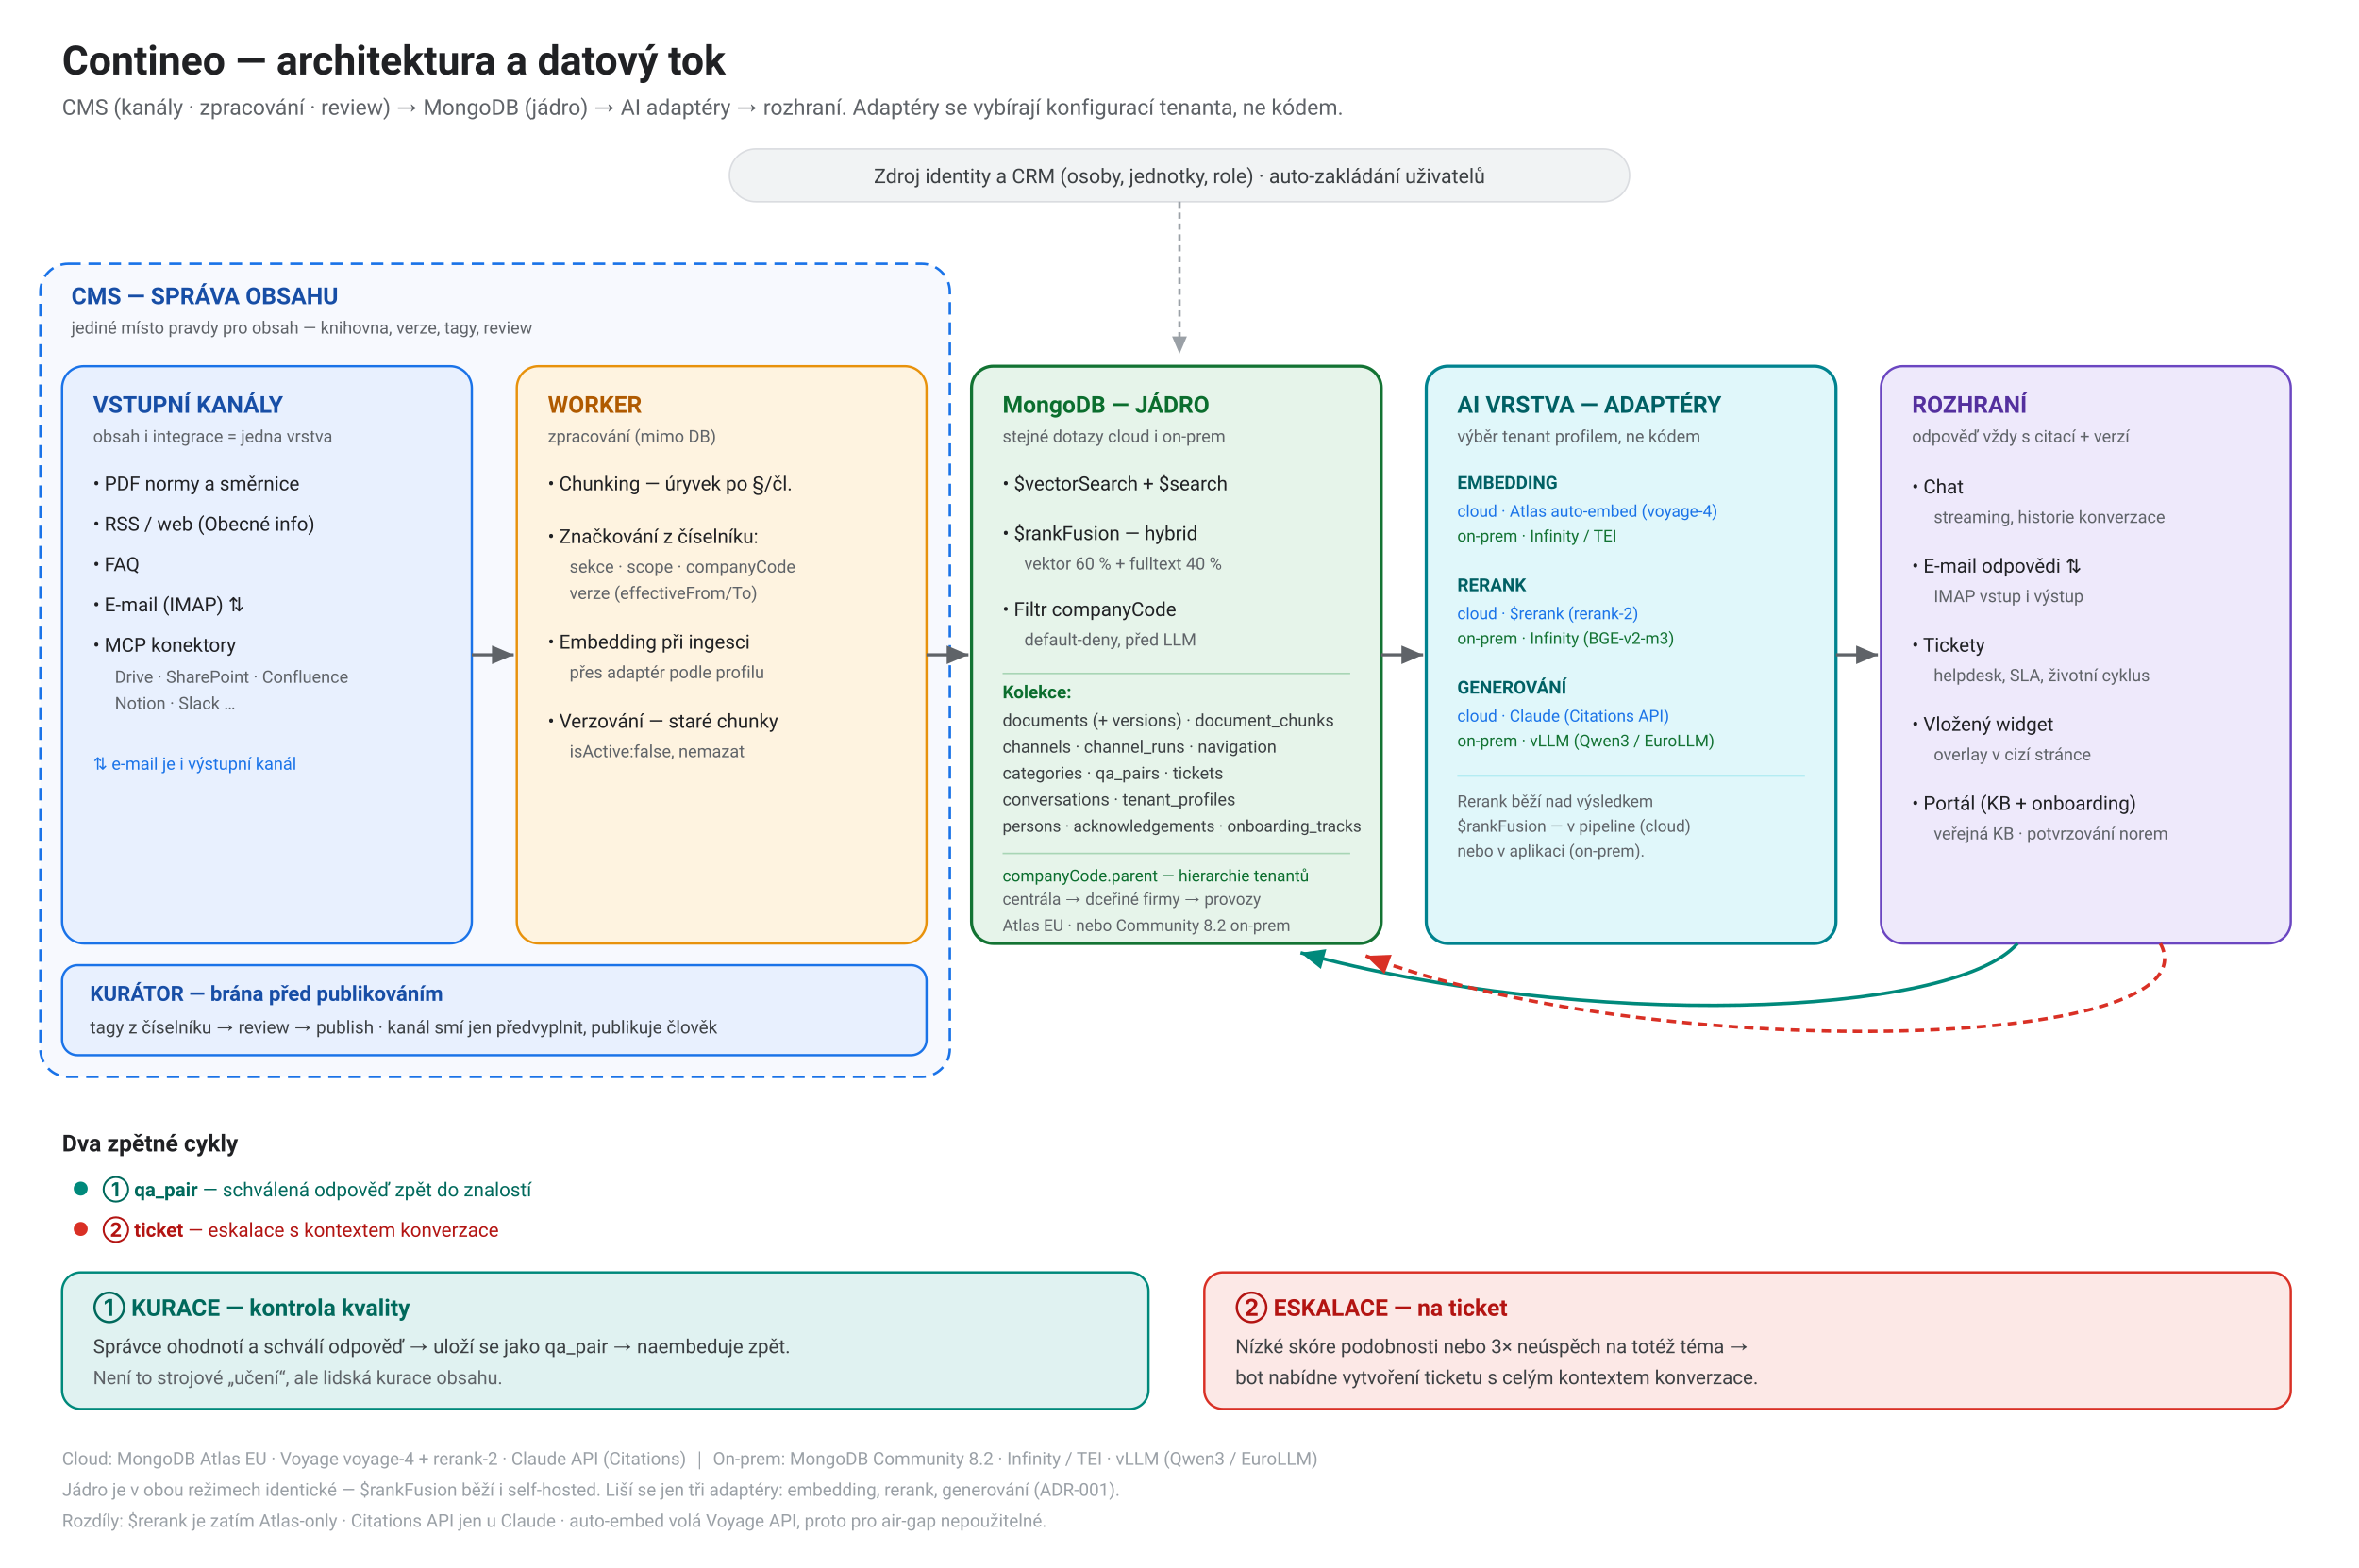
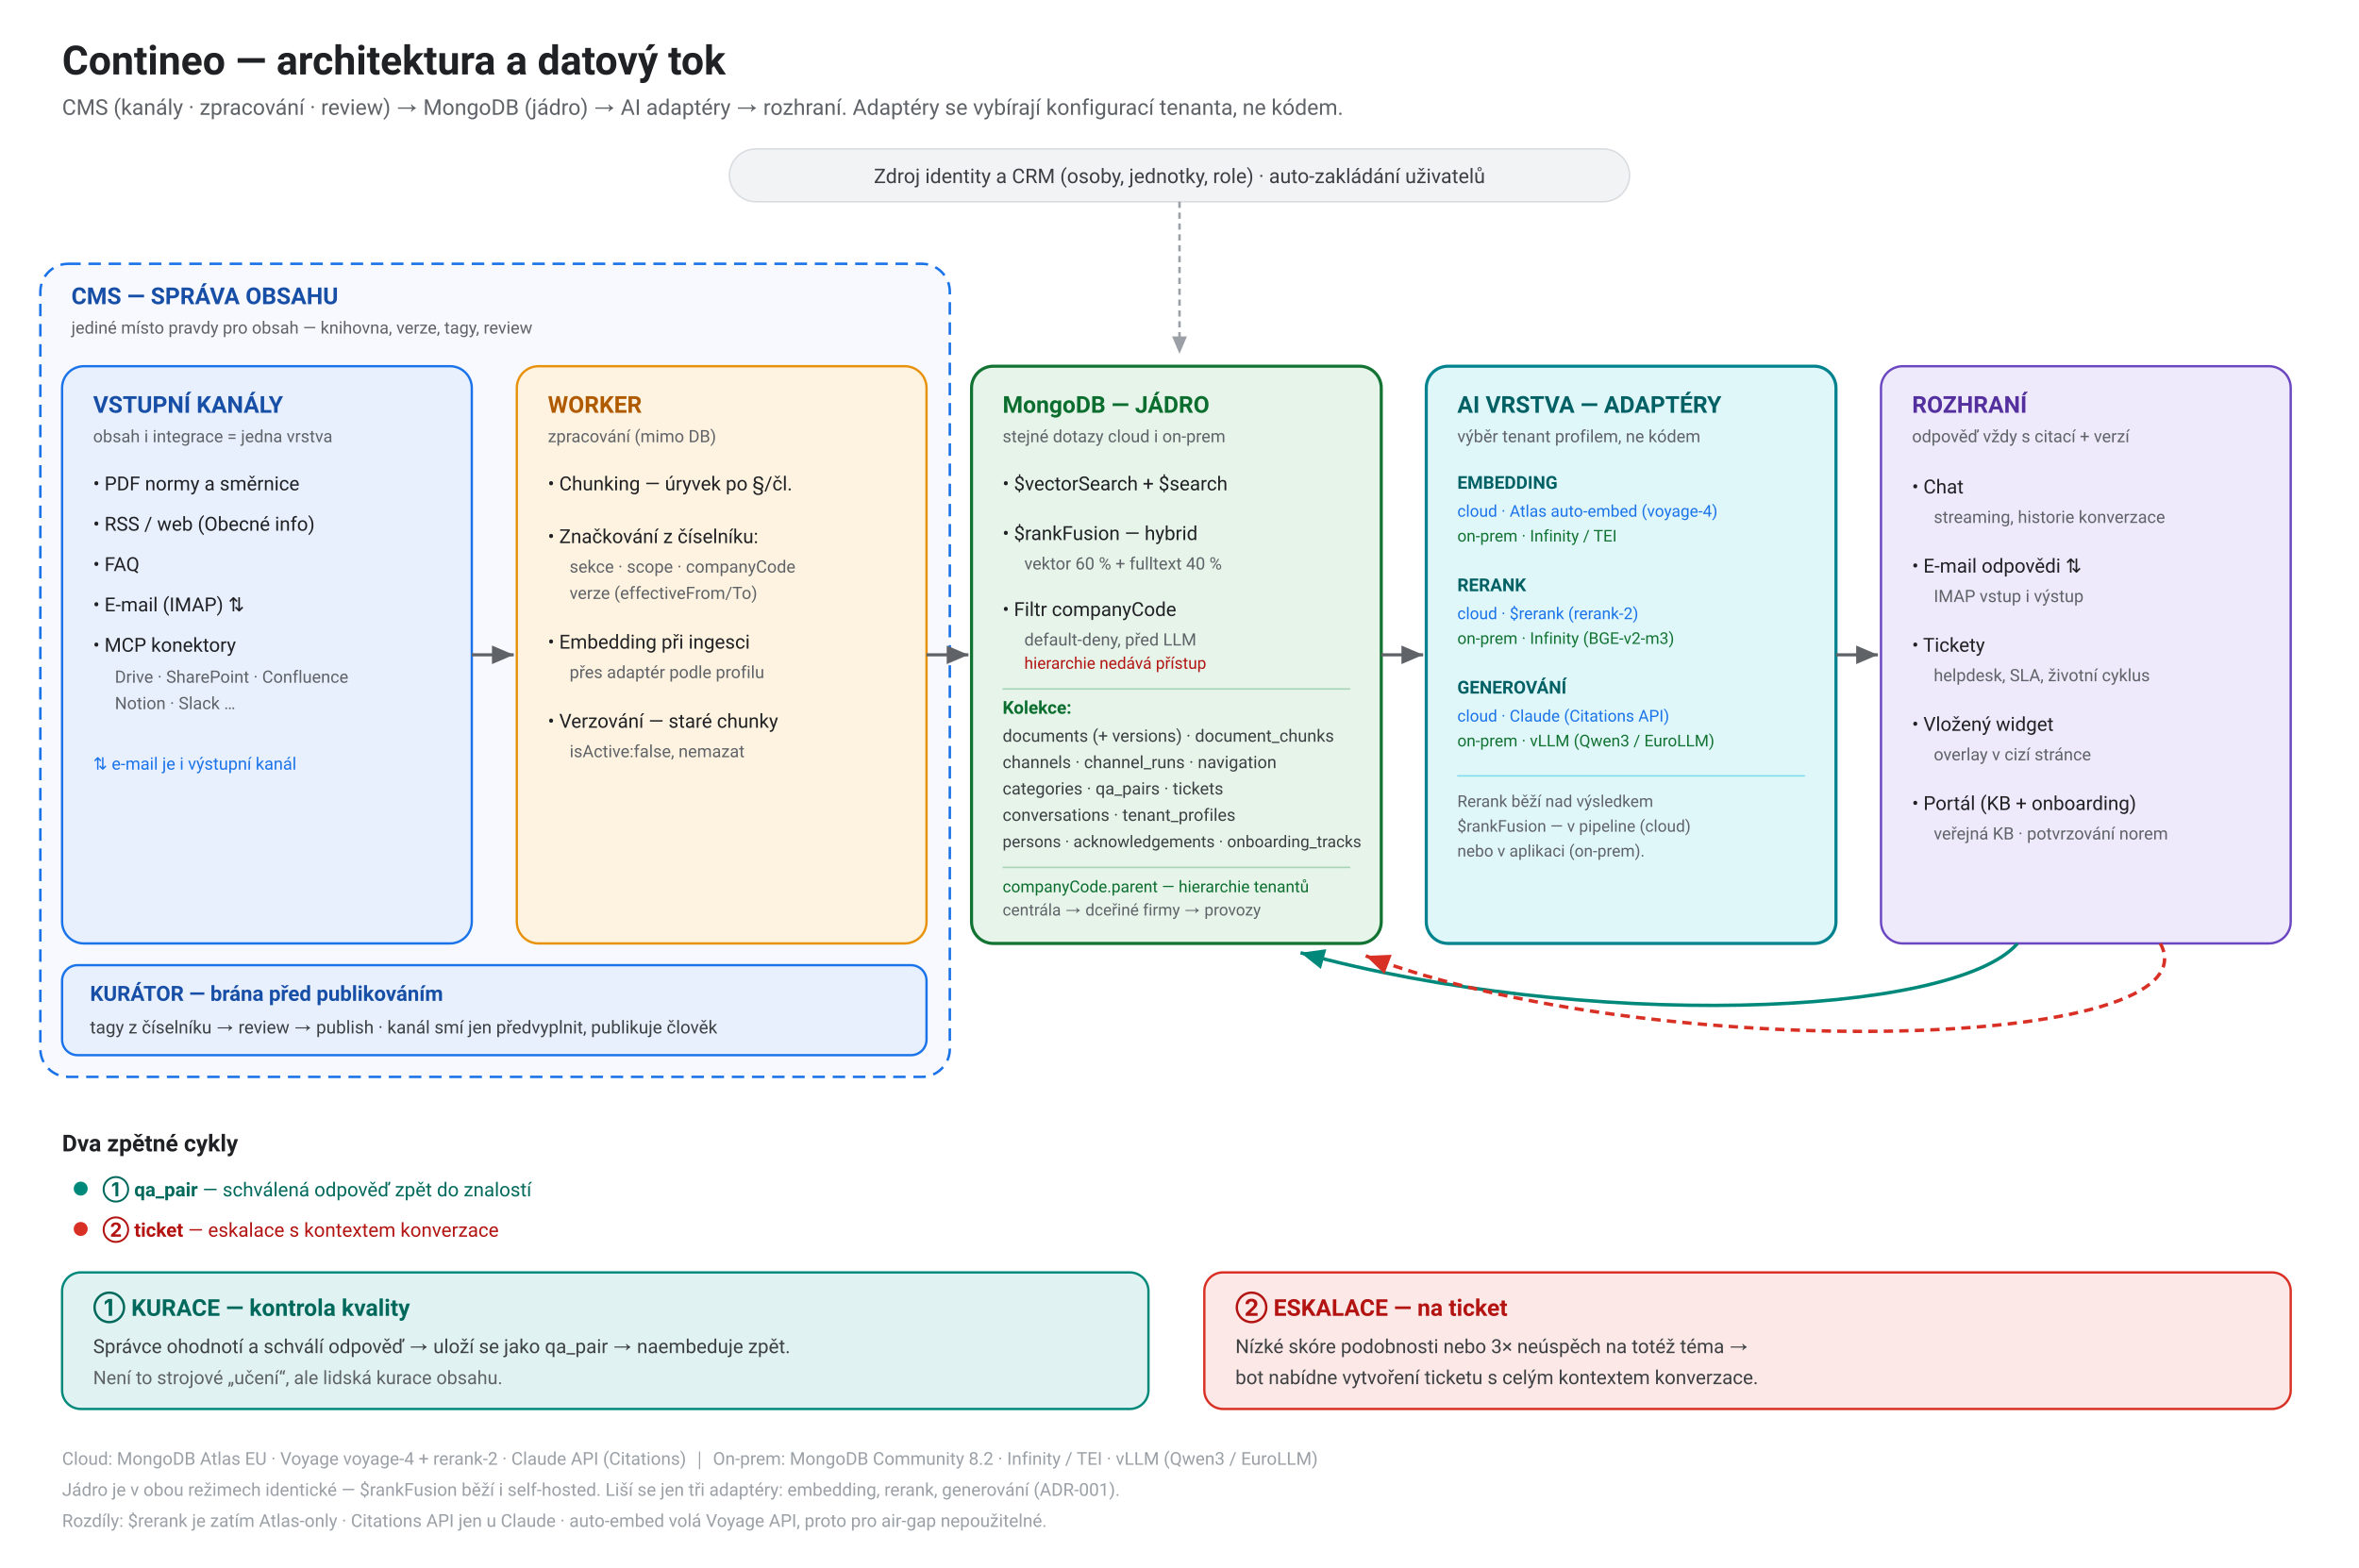
<svg xmlns="http://www.w3.org/2000/svg" viewBox="0 0 1520 1010" font-family="-apple-system, Segoe UI, Roboto, Helvetica, Arial, sans-serif">
  <defs>
    <marker id="arrow" markerWidth="10" markerHeight="10" refX="7" refY="3" orient="auto" markerUnits="strokeWidth">
      <path d="M0,0 L7,3 L0,6 Z" fill="#5f6368" />
    </marker>
    <marker id="arrowTeal" markerWidth="10" markerHeight="10" refX="7" refY="3" orient="auto" markerUnits="strokeWidth">
      <path d="M0,0 L7,3 L0,6 Z" fill="#00897B" />
    </marker>
    <marker id="arrowRed" markerWidth="10" markerHeight="10" refX="7" refY="3" orient="auto" markerUnits="strokeWidth">
      <path d="M0,0 L7,3 L0,6 Z" fill="#D93025" />
    </marker>
    <marker id="arrowGray" markerWidth="10" markerHeight="10" refX="7" refY="3" orient="auto" markerUnits="strokeWidth">
      <path d="M0,0 L7,3 L0,6 Z" fill="#9aa0a6" />
    </marker>
  </defs>
  <text x="40" y="48" font-size="26" font-weight="700" fill="#202124">Contineo — architektura a datový tok</text>
  <text x="40" y="74" font-size="14" fill="#5f6368">CMS (kanály · zpracování · review) → MongoDB (jádro) → AI adaptéry → rozhraní. Adaptéry se vybírají konfigurací tenanta, ne kódem.</text>
  <rect x="470" y="96" width="580" height="34" rx="17" fill="#F1F3F4" stroke="#dadce0" />
  <text x="760" y="118" font-size="13" fill="#3c4043" text-anchor="middle">Zdroj identity a CRM (osoby, jednotky, role) · auto-zakládání uživatelů</text>
  <path d="M760,130 L760,228" stroke="#9aa0a6" stroke-width="1.6" stroke-dasharray="4 3" marker-end="url(#arrowGray)" />
  <rect x="26" y="170" width="586" height="524" rx="18" fill="#F7F9FE" stroke="#1A73E8" stroke-width="1.6" stroke-dasharray="8 5" />
  <text x="46" y="196" font-size="15" font-weight="700" fill="#174EA6">CMS — SPRÁVA OBSAHU</text>
  <text x="46" y="215" font-size="11" fill="#5f6368">jediné místo pravdy pro obsah — knihovna, verze, tagy, review</text>
  <rect x="40" y="236" width="264" height="372" rx="14" fill="#E8F0FE" stroke="#1A73E8" stroke-width="1.5" />
  <text x="60" y="266" font-size="15" font-weight="700" fill="#174EA6">VSTUPNÍ KANÁLY</text>
  <text x="60" y="285" font-size="11" fill="#5f6368">obsah i integrace = jedna vrstva</text>
  <g font-size="12.5" fill="#202124">
    <text x="60" y="316">• PDF normy a směrnice</text>
    <text x="60" y="342">• RSS / web (Obecné info)</text>
    <text x="60" y="368">• FAQ</text>
    <text x="60" y="394">• E-mail (IMAP)  ⇅</text>
    <text x="60" y="420">• MCP konektory</text>
    <text x="74" y="440" font-size="11" fill="#5f6368">Drive · SharePoint · Confluence</text>
    <text x="74" y="457" font-size="11" fill="#5f6368">Notion · Slack …</text>
  </g>
  <text x="60" y="496" font-size="11" fill="#1A73E8">⇅ e-mail je i výstupní kanál</text>
  <rect x="333" y="236" width="264" height="372" rx="14" fill="#FEF3E0" stroke="#E8920C" stroke-width="1.5" />
  <text x="353" y="266" font-size="15" font-weight="700" fill="#B05A00">WORKER</text>
  <text x="353" y="285" font-size="11" fill="#5f6368">zpracování (mimo DB)</text>
  <g font-size="12.5" fill="#202124">
    <text x="353" y="316">• Chunking — úryvek po §/čl.</text>
    <text x="353" y="350">• Značkování z číselníku:</text>
    <text x="367" y="369" font-size="11" fill="#5f6368">sekce · scope · companyCode</text>
    <text x="367" y="386" font-size="11" fill="#5f6368">verze (effectiveFrom/To)</text>
    <text x="353" y="418">• Embedding při ingesci</text>
    <text x="367" y="437" font-size="11" fill="#5f6368">přes adaptér podle profilu</text>
    <text x="353" y="469">• Verzování — staré chunky</text>
    <text x="367" y="488" font-size="11" fill="#5f6368">isActive:false, nemazat</text>
  </g>
  <rect x="40" y="622" width="557" height="58" rx="10" fill="#E8F0FE" stroke="#1A73E8" stroke-width="1.5" />
  <text x="58" y="645" font-size="13.5" font-weight="700" fill="#174EA6">KURÁTOR — brána před publikováním</text>
  <text x="58" y="666" font-size="11.5" fill="#3c4043">tagy z číselníku → review → publish · kanál smí jen předvyplnit, publikuje člověk</text>
  <rect x="626" y="236" width="264" height="372" rx="14" fill="#E6F4EA" stroke="#137333" stroke-width="2" />
  <text x="646" y="266" font-size="15" font-weight="700" fill="#0B6E2E">MongoDB — JÁDRO</text>
  <text x="646" y="285" font-size="11" fill="#5f6368">stejné dotazy cloud i on-prem</text>
  <g font-size="12.5" fill="#202124">
    <text x="646" y="316">• $vectorSearch + $search</text>
    <text x="646" y="348">• $rankFusion — hybrid</text>
    <text x="660" y="367" font-size="11" fill="#5f6368">vektor 60 % + fulltext 40 %</text>
    <text x="646" y="397">• Filtr companyCode</text>
    <text x="660" y="416" font-size="11" fill="#5f6368">default-deny, před LLM</text>
+     <text x="660" y="431" font-size="10.5" fill="#B31412">hierarchie nedává přístup</text>
  </g>
-   <line x1="646" y1="434" x2="870" y2="434" stroke="#A8D5B5" stroke-width="1" />
-   <text x="646" y="450" font-size="11.5" fill="#0B6E2E" font-weight="600">Kolekce:</text>
-   <text x="646" y="468" font-size="11" fill="#3c4043">documents (+ versions) · document_chunks</text>
-   <text x="646" y="485" font-size="11" fill="#3c4043">channels · channel_runs · navigation</text>
-   <text x="646" y="502" font-size="11" fill="#3c4043">categories · qa_pairs · tickets</text>
-   <text x="646" y="519" font-size="11" fill="#3c4043">conversations · tenant_profiles</text>
-   <text x="646" y="536" font-size="10.5" fill="#3c4043">persons · acknowledgements · onboarding_tracks</text>
-   <line x1="646" y1="550" x2="870" y2="550" stroke="#A8D5B5" stroke-width="1" />
-   <text x="646" y="568" font-size="10.5" fill="#0B6E2E">companyCode.parent — hierarchie tenantů</text>
-   <text x="646" y="583" font-size="10.5" fill="#5f6368">centrála → dceřiné firmy → provozy</text>
-   <text x="646" y="600" font-size="10.5" fill="#5f6368">Atlas EU · nebo Community 8.2 on-prem</text>
+   <line x1="646" y1="444" x2="870" y2="444" stroke="#A8D5B5" stroke-width="1" />
+   <text x="646" y="460" font-size="11.5" fill="#0B6E2E" font-weight="600">Kolekce:</text>
+   <text x="646" y="478" font-size="11" fill="#3c4043">documents (+ versions) · document_chunks</text>
+   <text x="646" y="495" font-size="11" fill="#3c4043">channels · channel_runs · navigation</text>
+   <text x="646" y="512" font-size="11" fill="#3c4043">categories · qa_pairs · tickets</text>
+   <text x="646" y="529" font-size="11" fill="#3c4043">conversations · tenant_profiles</text>
+   <text x="646" y="546" font-size="10.5" fill="#3c4043">persons · acknowledgements · onboarding_tracks</text>
+   <line x1="646" y1="559" x2="870" y2="559" stroke="#A8D5B5" stroke-width="1" />
+   <text x="646" y="575" font-size="10.5" fill="#0B6E2E">companyCode.parent — hierarchie tenantů</text>
+   <text x="646" y="590" font-size="10.5" fill="#5f6368">centrála → dceřiné firmy → provozy</text>
  <rect x="919" y="236" width="264" height="372" rx="14" fill="#E0F7FA" stroke="#00838F" stroke-width="2" />
  <text x="939" y="266" font-size="15" font-weight="700" fill="#006064">AI VRSTVA — ADAPTÉRY</text>
  <text x="939" y="285" font-size="11" fill="#5f6368">výběr tenant profilem, ne kódem</text>
  <text x="939" y="315" font-size="11.5" font-weight="700" fill="#006064">EMBEDDING</text>
  <text x="939" y="333" font-size="10.5" fill="#1A73E8">cloud · Atlas auto-embed (voyage-4)</text>
  <text x="939" y="349" font-size="10.5" fill="#137333">on-prem · Infinity / TEI</text>
  <text x="939" y="381" font-size="11.5" font-weight="700" fill="#006064">RERANK</text>
  <text x="939" y="399" font-size="10.5" fill="#1A73E8">cloud · $rerank (rerank-2)</text>
  <text x="939" y="415" font-size="10.5" fill="#137333">on-prem · Infinity (BGE-v2-m3)</text>
  <text x="939" y="447" font-size="11.5" font-weight="700" fill="#006064">GENEROVÁNÍ</text>
  <text x="939" y="465" font-size="10.5" fill="#1A73E8">cloud · Claude (Citations API)</text>
  <text x="939" y="481" font-size="10.5" fill="#137333">on-prem · vLLM (Qwen3 / EuroLLM)</text>
  <line x1="939" y1="500" x2="1163" y2="500" stroke="#80DEEA" stroke-width="1" />
  <text x="939" y="520" font-size="10.5" fill="#5f6368">Rerank běží nad výsledkem</text>
  <text x="939" y="536" font-size="10.5" fill="#5f6368">$rankFusion — v pipeline (cloud)</text>
  <text x="939" y="552" font-size="10.5" fill="#5f6368">nebo v aplikaci (on-prem).</text>
  <rect x="1212" y="236" width="264" height="372" rx="14" fill="#EEE9FB" stroke="#6B46C1" stroke-width="1.5" />
  <text x="1232" y="266" font-size="15" font-weight="700" fill="#54309E">ROZHRANÍ</text>
  <text x="1232" y="285" font-size="11" fill="#5f6368">odpověď vždy s citací + verzí</text>
  <g font-size="12.5" fill="#202124">
    <text x="1232" y="318">• Chat</text>
    <text x="1246" y="337" font-size="11" fill="#5f6368">streaming, historie konverzace</text>
    <text x="1232" y="369">• E-mail odpovědi  ⇅</text>
    <text x="1246" y="388" font-size="11" fill="#5f6368">IMAP vstup i výstup</text>
    <text x="1232" y="420">• Tickety</text>
    <text x="1246" y="439" font-size="11" fill="#5f6368">helpdesk, SLA, životní cyklus</text>
    <text x="1232" y="471">• Vložený widget</text>
    <text x="1246" y="490" font-size="11" fill="#5f6368">overlay v cizí stránce</text>
    <text x="1232" y="522">• Portál (KB + onboarding)</text>
    <text x="1246" y="541" font-size="11" fill="#5f6368">veřejná KB · potvrzování norem</text>
  </g>
  <path d="M304,422 L331,422" stroke="#5f6368" stroke-width="2" marker-end="url(#arrow)" />
  <path d="M597,422 L624,422" stroke="#5f6368" stroke-width="2" marker-end="url(#arrow)" />
  <path d="M890,422 L917,422" stroke="#5f6368" stroke-width="2" marker-end="url(#arrow)" />
  <path d="M1183,422 L1210,422" stroke="#5f6368" stroke-width="2" marker-end="url(#arrow)" />
  <path d="M1300,608 C1258,656 1020,664 838,614" fill="none" stroke="#00897B" stroke-width="2.2" marker-end="url(#arrowTeal)" />
  <path d="M1392,608 C1430,678 1064,686 880,616" fill="none" stroke="#D93025" stroke-width="2.2" stroke-dasharray="6 4" marker-end="url(#arrowRed)" />
  <text x="40" y="742" font-size="15" font-weight="700" fill="#202124">Dva zpětné cykly</text>
  <circle cx="52" cy="766" r="4.5" fill="#00897B" />
  <text x="66" y="771" font-size="12.5" fill="#00695C">
    <tspan font-weight="700">① qa_pair</tspan> — schválená odpověď zpět do znalostí</text>
  <circle cx="52" cy="792" r="4.5" fill="#D93025" />
  <text x="66" y="797" font-size="12.5" fill="#B31412">
    <tspan font-weight="700">② ticket</tspan> — eskalace s kontextem konverzace</text>
  <rect x="40" y="820" width="700" height="88" rx="12" fill="#E0F2F1" stroke="#00897B" stroke-width="1.5" />
  <text x="60" y="848" font-size="15" font-weight="700" fill="#00695C">① KURACE — kontrola kvality</text>
  <text x="60" y="872" font-size="12.5" fill="#3c4043">Správce ohodnotí a schválí odpověď → uloží se jako qa_pair → naembeduje zpět.</text>
  <text x="60" y="892" font-size="12" fill="#5f6368">Není to strojové „učení“, ale lidská kurace obsahu.</text>
  <rect x="776" y="820" width="700" height="88" rx="12" fill="#FCE8E6" stroke="#D93025" stroke-width="1.5" />
  <text x="796" y="848" font-size="15" font-weight="700" fill="#B31412">② ESKALACE — na ticket</text>
  <text x="796" y="872" font-size="12.5" fill="#3c4043">Nízké skóre podobnosti nebo 3× neúspěch na totéž téma →</text>
  <text x="796" y="892" font-size="12.5" fill="#3c4043">bot nabídne vytvoření ticketu s celým kontextem konverzace.</text>
  <text x="40" y="944" font-size="11.5" fill="#9aa0a6">Cloud: MongoDB Atlas EU · Voyage voyage-4 + rerank-2 · Claude API (Citations)  │  On-prem: MongoDB Community 8.2 · Infinity / TEI · vLLM (Qwen3 / EuroLLM)</text>
  <text x="40" y="964" font-size="11.5" fill="#9aa0a6">Jádro je v obou režimech identické — $rankFusion běží i self-hosted. Liší se jen tři adaptéry: embedding, rerank, generování (ADR-001).</text>
  <text x="40" y="984" font-size="11.5" fill="#9aa0a6">Rozdíly: $rerank je zatím Atlas-only · Citations API jen u Claude · auto-embed volá Voyage API, proto pro air-gap nepoužitelné.</text>
</svg>
